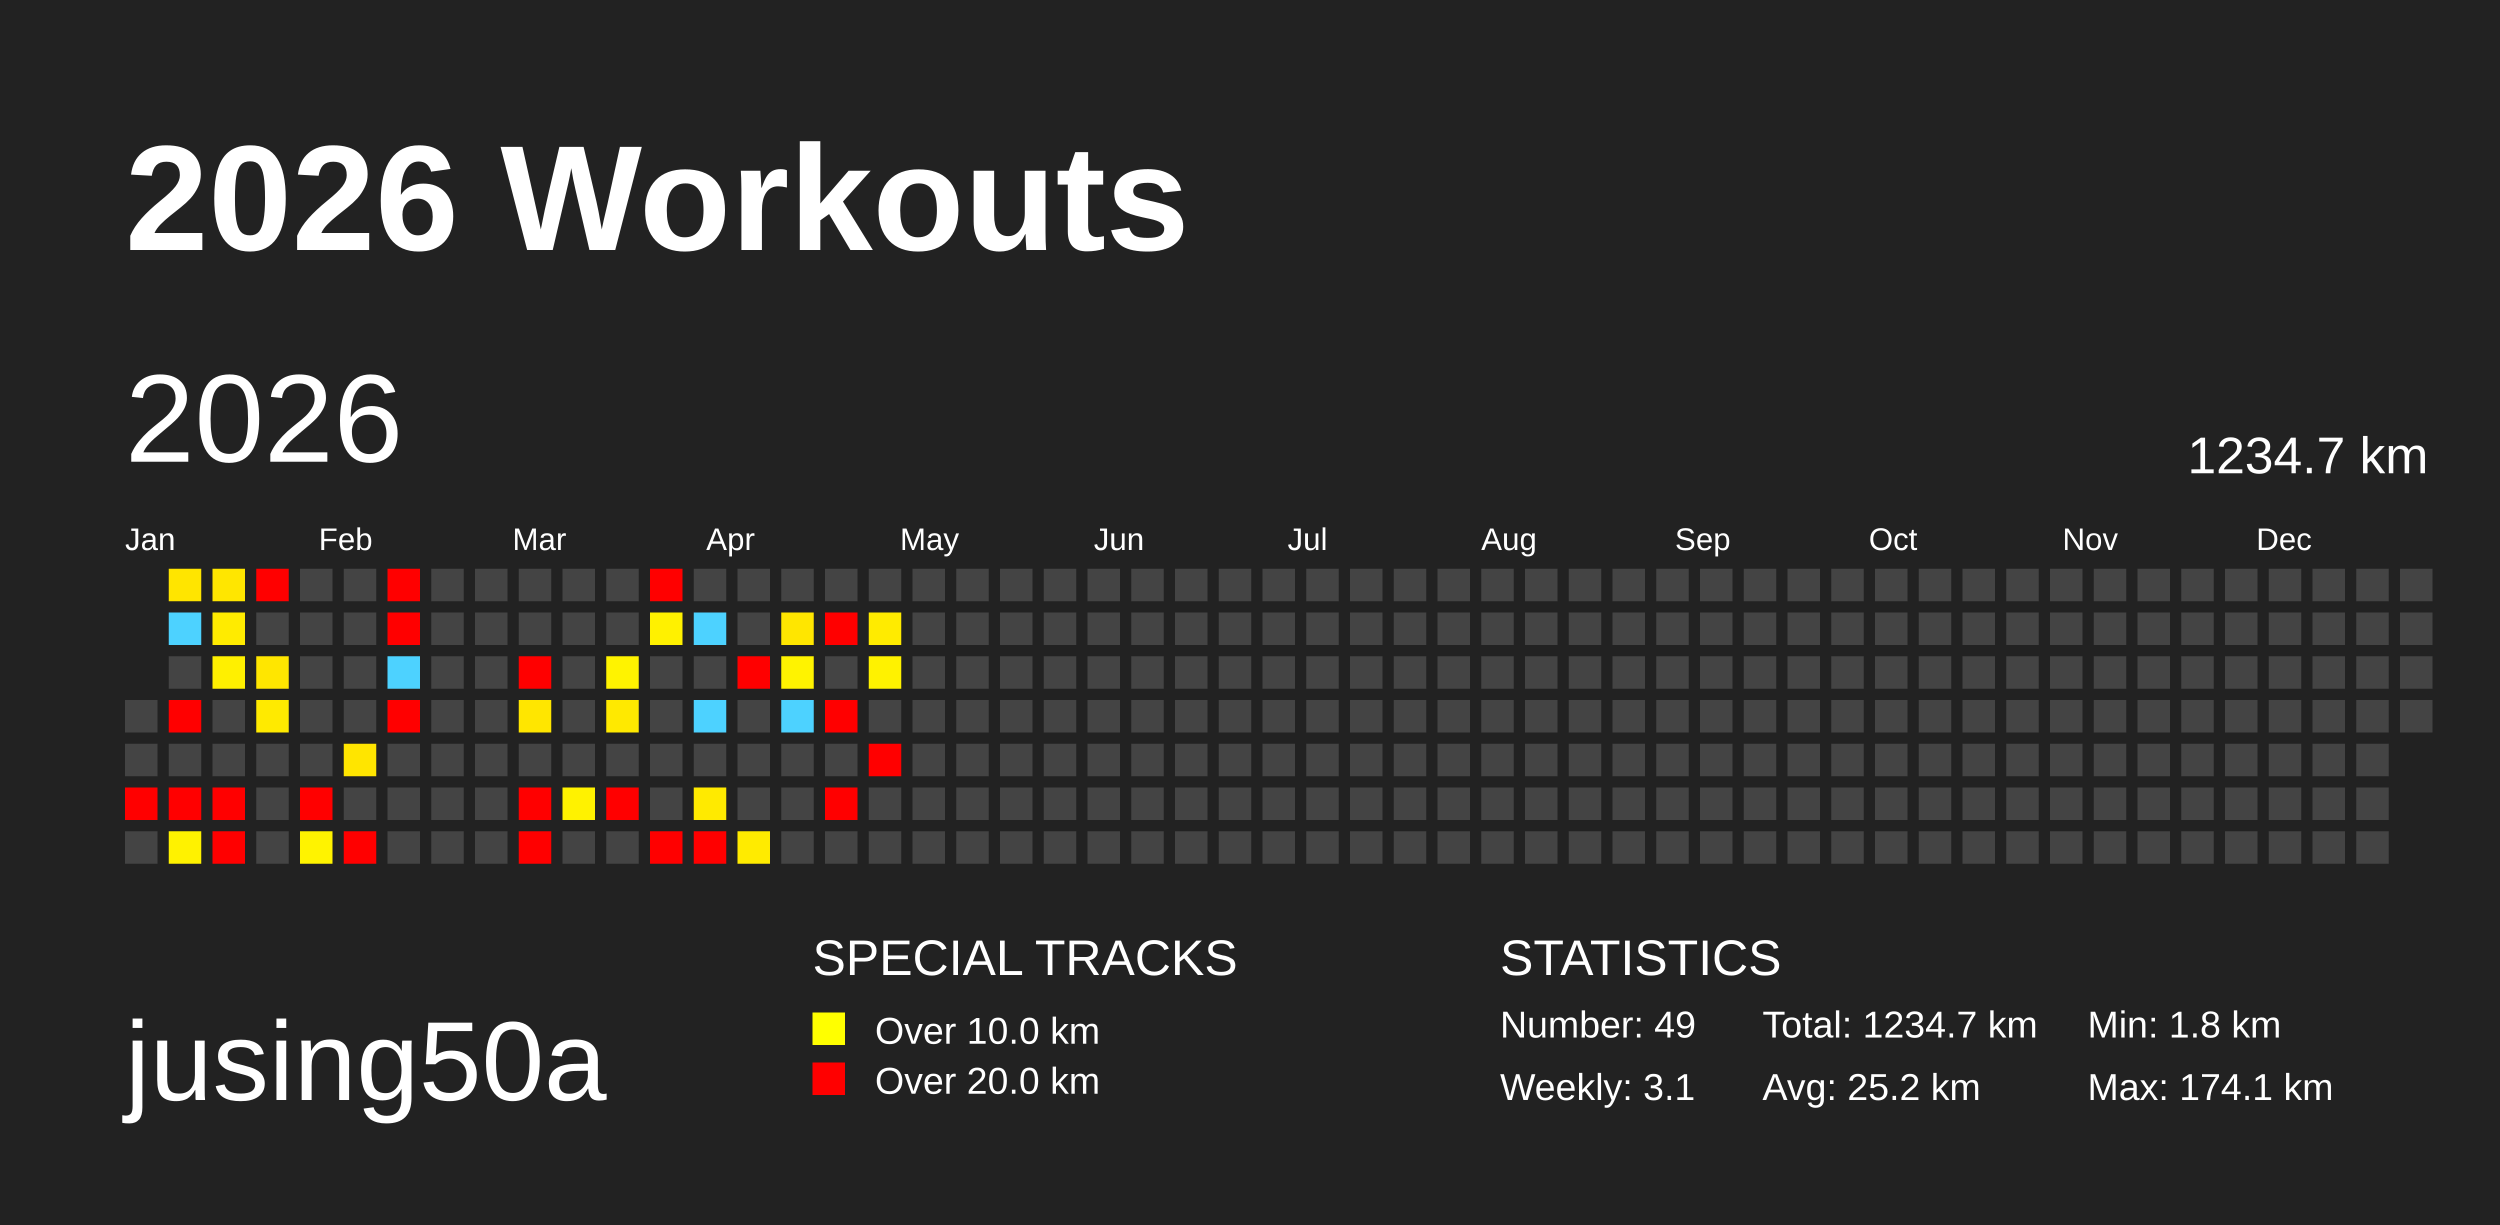
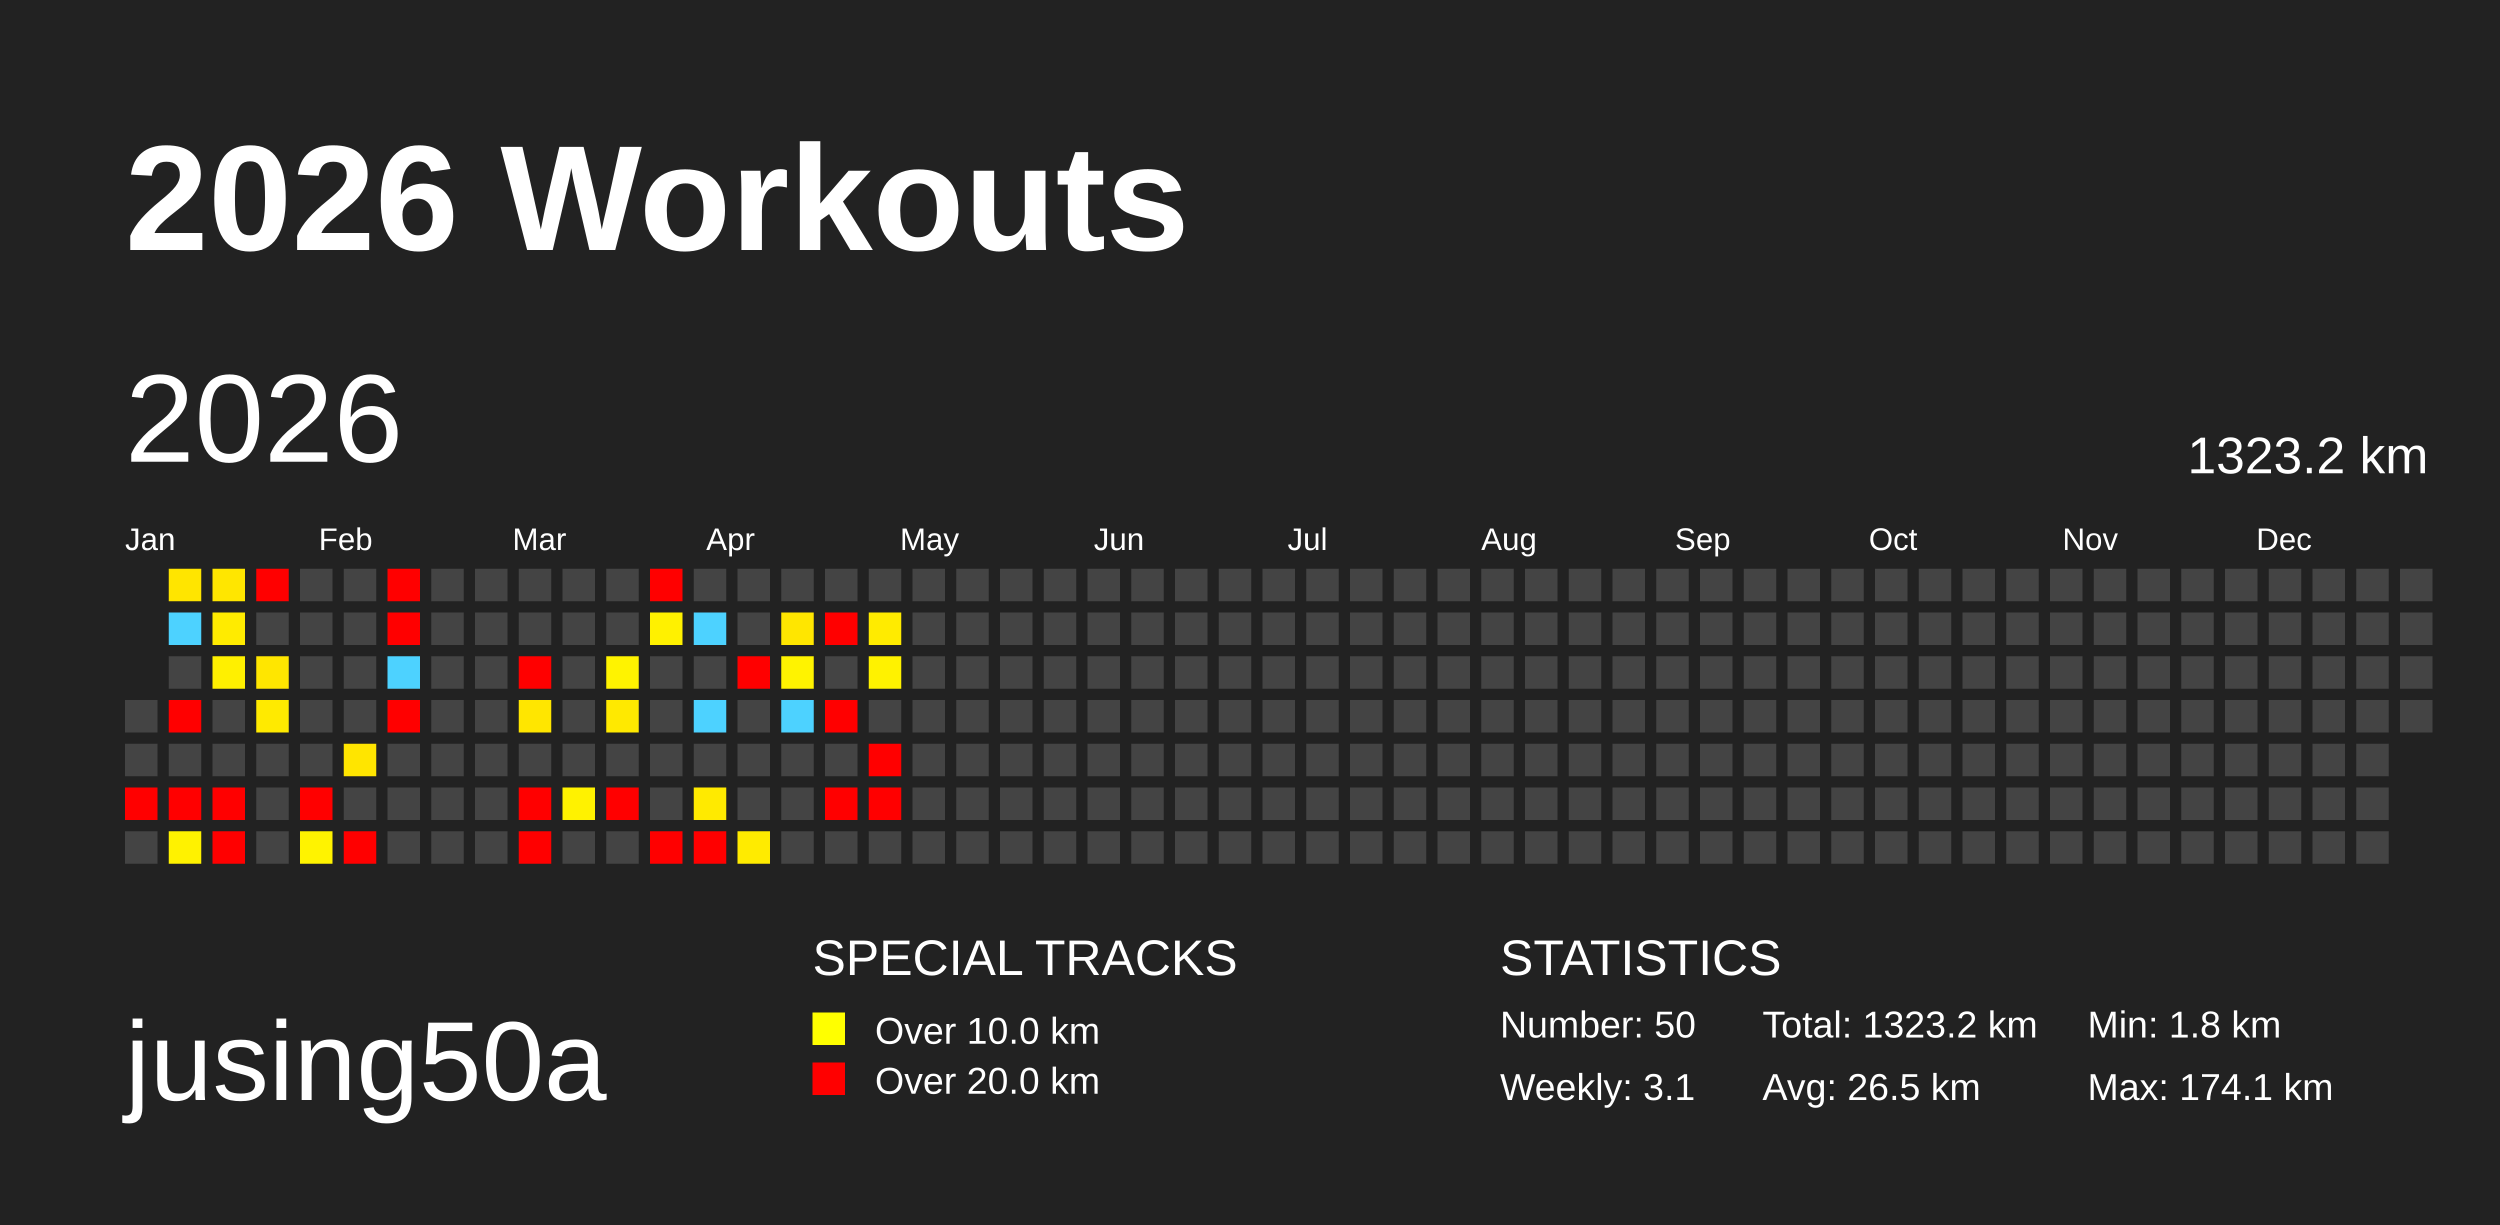
<svg xmlns="http://www.w3.org/2000/svg" baseProfile="full" height="98mm" version="1.1" viewBox="0,0,200,98" width="200mm">
  <defs />
  <rect fill="#222222" height="98" width="200" x="0" y="0" />
  <text fill="#FFFFFF" style="font-size:12px; font-family:Arial; font-weight:bold;" x="10" y="20">2026 Workouts</text>
  <text fill="#FFFFFF" style="font-size:9px; font-family:Arial" x="10" y="88">jusing50a</text>
  <text fill="#FFFFFF" style="font-size:4px; font-family:Arial" x="65" y="78">SPECIAL TRACKS</text>
  <rect fill="yellow" height="2.6" width="2.6" x="65" y="81" />
  <text fill="#FFFFFF" style="font-size:3px; font-family:Arial" x="70" y="83.5">Over 10.0 km</text>
  <rect fill="red" height="2.6" width="2.6" x="65" y="85" />
  <text fill="#FFFFFF" style="font-size:3px; font-family:Arial" x="70" y="87.5">Over 20.0 km</text>
  <text fill="#FFFFFF" style="font-size:4px; font-family:Arial" x="120" y="78">STATISTICS</text>
-   <text fill="#FFFFFF" style="font-size:3px; font-family:Arial" x="120" y="83">Number: 49</text>
+   <text fill="#FFFFFF" style="font-size:3px; font-family:Arial" x="120" y="83">Number: 50</text>
  <text fill="#FFFFFF" style="font-size:3px; font-family:Arial" x="120" y="88">Weekly: 3.1</text>
-   <text fill="#FFFFFF" style="font-size:3px; font-family:Arial" x="141" y="83">Total: 1234.7 km</text>
-   <text fill="#FFFFFF" style="font-size:3px; font-family:Arial" x="141" y="88">Avg: 25.2 km</text>
+   <text fill="#FFFFFF" style="font-size:3px; font-family:Arial" x="141" y="83">Total: 1323.2 km</text>
+   <text fill="#FFFFFF" style="font-size:3px; font-family:Arial" x="141" y="88">Avg: 26.5 km</text>
  <text fill="#FFFFFF" style="font-size:3px; font-family:Arial" x="167" y="83">Min: 1.8 km</text>
  <text fill="#FFFFFF" style="font-size:3px; font-family:Arial" x="167" y="88">Max: 174.1 km</text>
  <text dominant-baseline="hanging" fill="#FFFFFF" style="font-size:10.0px; font-family:Arial;" x="10" y="30">2026</text>
-   <text dominant-baseline="hanging" fill="#FFFFFF" style="font-size:4.125px; font-family:Arial;" x="175" y="35">1234.7 km</text>
+   <text dominant-baseline="hanging" fill="#FFFFFF" style="font-size:4.125px; font-family:Arial;" x="175" y="35">1323.2 km</text>
  <text fill="#FFFFFF" style="font-size:2.5px; font-family:Arial" x="10.0" y="44">Jan</text>
  <text fill="#FFFFFF" style="font-size:2.5px; font-family:Arial" x="25.5" y="44">Feb</text>
  <text fill="#FFFFFF" style="font-size:2.5px; font-family:Arial" x="41.0" y="44">Mar</text>
  <text fill="#FFFFFF" style="font-size:2.5px; font-family:Arial" x="56.5" y="44">Apr</text>
  <text fill="#FFFFFF" style="font-size:2.5px; font-family:Arial" x="72.0" y="44">May</text>
  <text fill="#FFFFFF" style="font-size:2.5px; font-family:Arial" x="87.5" y="44">Jun</text>
  <text fill="#FFFFFF" style="font-size:2.5px; font-family:Arial" x="103.0" y="44">Jul</text>
  <text fill="#FFFFFF" style="font-size:2.5px; font-family:Arial" x="118.5" y="44">Aug</text>
  <text fill="#FFFFFF" style="font-size:2.5px; font-family:Arial" x="134.0" y="44">Sep</text>
  <text fill="#FFFFFF" style="font-size:2.5px; font-family:Arial" x="149.5" y="44">Oct</text>
  <text fill="#FFFFFF" style="font-size:2.5px; font-family:Arial" x="165.0" y="44">Nov</text>
  <text fill="#FFFFFF" style="font-size:2.5px; font-family:Arial" x="180.5" y="44">Dec</text>
  <rect fill="#444444" height="2.6" width="2.6" x="10.0" y="56.0" />
  <rect fill="#444444" height="2.6" width="2.6" x="10.0" y="59.5" />
  <rect fill="red" height="2.6" width="2.6" x="10.0" y="63.0" />
  <rect fill="#444444" height="2.6" width="2.6" x="10.0" y="66.5" />
  <rect fill="#ffe500" height="2.6" width="2.6" x="13.5" y="45.5" />
  <rect fill="#4dd2ff" height="2.6" width="2.6" x="13.5" y="49.0" />
  <rect fill="#444444" height="2.6" width="2.6" x="13.5" y="52.5" />
  <rect fill="red" height="2.6" width="2.6" x="13.5" y="56.0" />
  <rect fill="#444444" height="2.6" width="2.6" x="13.5" y="59.5" />
  <rect fill="red" height="2.6" width="2.6" x="13.5" y="63.0" />
  <rect fill="#fff200" height="2.6" width="2.6" x="13.5" y="66.5" />
  <rect fill="#ffe600" height="2.6" width="2.6" x="17.0" y="45.5" />
  <rect fill="#ffeb00" height="2.6" width="2.6" x="17.0" y="49.0" />
  <rect fill="#fff000" height="2.6" width="2.6" x="17.0" y="52.5" />
  <rect fill="#444444" height="2.6" width="2.6" x="17.0" y="56.0" />
  <rect fill="#444444" height="2.6" width="2.6" x="17.0" y="59.5" />
  <rect fill="red" height="2.6" width="2.6" x="17.0" y="63.0" />
  <rect fill="red" height="2.6" width="2.6" x="17.0" y="66.5" />
  <rect fill="red" height="2.6" width="2.6" x="20.5" y="45.5" />
  <rect fill="#444444" height="2.6" width="2.6" x="20.5" y="49.0" />
  <rect fill="#ffe600" height="2.6" width="2.6" x="20.5" y="52.5" />
  <rect fill="#ffea00" height="2.6" width="2.6" x="20.5" y="56.0" />
  <rect fill="#444444" height="2.6" width="2.6" x="20.5" y="59.5" />
  <rect fill="#444444" height="2.6" width="2.6" x="20.5" y="63.0" />
  <rect fill="#444444" height="2.6" width="2.6" x="20.5" y="66.5" />
  <rect fill="#444444" height="2.6" width="2.6" x="24.0" y="45.5" />
  <rect fill="#444444" height="2.6" width="2.6" x="24.0" y="49.0" />
  <rect fill="#444444" height="2.6" width="2.6" x="24.0" y="52.5" />
  <rect fill="#444444" height="2.6" width="2.6" x="24.0" y="56.0" />
  <rect fill="#444444" height="2.6" width="2.6" x="24.0" y="59.5" />
  <rect fill="red" height="2.6" width="2.6" x="24.0" y="63.0" />
  <rect fill="#fff300" height="2.6" width="2.6" x="24.0" y="66.5" />
  <rect fill="#444444" height="2.6" width="2.6" x="27.5" y="45.5" />
  <rect fill="#444444" height="2.6" width="2.6" x="27.5" y="49.0" />
  <rect fill="#444444" height="2.6" width="2.6" x="27.5" y="52.5" />
  <rect fill="#444444" height="2.6" width="2.6" x="27.5" y="56.0" />
  <rect fill="#ffe500" height="2.6" width="2.6" x="27.5" y="59.5" />
  <rect fill="#444444" height="2.6" width="2.6" x="27.5" y="63.0" />
  <rect fill="red" height="2.6" width="2.6" x="27.5" y="66.5" />
  <rect fill="red" height="2.6" width="2.6" x="31.0" y="45.5" />
  <rect fill="red" height="2.6" width="2.6" x="31.0" y="49.0" />
  <rect fill="#4dd2ff" height="2.6" width="2.6" x="31.0" y="52.5" />
  <rect fill="red" height="2.6" width="2.6" x="31.0" y="56.0" />
  <rect fill="#444444" height="2.6" width="2.6" x="31.0" y="59.5" />
  <rect fill="#444444" height="2.6" width="2.6" x="31.0" y="63.0" />
  <rect fill="#444444" height="2.6" width="2.6" x="31.0" y="66.5" />
  <rect fill="#444444" height="2.6" width="2.6" x="34.5" y="45.5" />
  <rect fill="#444444" height="2.6" width="2.6" x="34.5" y="49.0" />
  <rect fill="#444444" height="2.6" width="2.6" x="34.5" y="52.5" />
  <rect fill="#444444" height="2.6" width="2.6" x="34.5" y="56.0" />
  <rect fill="#444444" height="2.6" width="2.6" x="34.5" y="59.5" />
  <rect fill="#444444" height="2.6" width="2.6" x="34.5" y="63.0" />
  <rect fill="#444444" height="2.6" width="2.6" x="34.5" y="66.5" />
  <rect fill="#444444" height="2.6" width="2.6" x="38.0" y="45.5" />
  <rect fill="#444444" height="2.6" width="2.6" x="38.0" y="49.0" />
  <rect fill="#444444" height="2.6" width="2.6" x="38.0" y="52.5" />
  <rect fill="#444444" height="2.6" width="2.6" x="38.0" y="56.0" />
  <rect fill="#444444" height="2.6" width="2.6" x="38.0" y="59.5" />
  <rect fill="#444444" height="2.6" width="2.6" x="38.0" y="63.0" />
  <rect fill="#444444" height="2.6" width="2.6" x="38.0" y="66.5" />
  <rect fill="#444444" height="2.6" width="2.6" x="41.5" y="45.5" />
  <rect fill="#444444" height="2.6" width="2.6" x="41.5" y="49.0" />
  <rect fill="red" height="2.6" width="2.6" x="41.5" y="52.5" />
  <rect fill="#ffe600" height="2.6" width="2.6" x="41.5" y="56.0" />
  <rect fill="#444444" height="2.6" width="2.6" x="41.5" y="59.5" />
  <rect fill="red" height="2.6" width="2.6" x="41.5" y="63.0" />
  <rect fill="red" height="2.6" width="2.6" x="41.5" y="66.5" />
  <rect fill="#444444" height="2.6" width="2.6" x="45.0" y="45.5" />
  <rect fill="#444444" height="2.6" width="2.6" x="45.0" y="49.0" />
  <rect fill="#444444" height="2.6" width="2.6" x="45.0" y="52.5" />
  <rect fill="#444444" height="2.6" width="2.6" x="45.0" y="56.0" />
  <rect fill="#444444" height="2.6" width="2.6" x="45.0" y="59.5" />
  <rect fill="#fff200" height="2.6" width="2.6" x="45.0" y="63.0" />
  <rect fill="#444444" height="2.6" width="2.6" x="45.0" y="66.5" />
  <rect fill="#444444" height="2.6" width="2.6" x="48.5" y="45.5" />
  <rect fill="#444444" height="2.6" width="2.6" x="48.5" y="49.0" />
  <rect fill="#fff300" height="2.6" width="2.6" x="48.5" y="52.5" />
  <rect fill="#ffe900" height="2.6" width="2.6" x="48.5" y="56.0" />
  <rect fill="#444444" height="2.6" width="2.6" x="48.5" y="59.5" />
  <rect fill="red" height="2.6" width="2.6" x="48.5" y="63.0" />
  <rect fill="#444444" height="2.6" width="2.6" x="48.5" y="66.5" />
  <rect fill="red" height="2.6" width="2.6" x="52.0" y="45.5" />
  <rect fill="#fff100" height="2.6" width="2.6" x="52.0" y="49.0" />
  <rect fill="#444444" height="2.6" width="2.6" x="52.0" y="52.5" />
  <rect fill="#444444" height="2.6" width="2.6" x="52.0" y="56.0" />
  <rect fill="#444444" height="2.6" width="2.6" x="52.0" y="59.5" />
  <rect fill="#444444" height="2.6" width="2.6" x="52.0" y="63.0" />
  <rect fill="red" height="2.6" width="2.6" x="52.0" y="66.5" />
  <rect fill="#444444" height="2.6" width="2.6" x="55.5" y="45.5" />
  <rect fill="#4dd2ff" height="2.6" width="2.6" x="55.5" y="49.0" />
  <rect fill="#444444" height="2.6" width="2.6" x="55.5" y="52.5" />
  <rect fill="#4dd2ff" height="2.6" width="2.6" x="55.5" y="56.0" />
  <rect fill="#444444" height="2.6" width="2.6" x="55.5" y="59.5" />
  <rect fill="#ffea00" height="2.6" width="2.6" x="55.5" y="63.0" />
  <rect fill="red" height="2.6" width="2.6" x="55.5" y="66.5" />
  <rect fill="#444444" height="2.6" width="2.6" x="59.0" y="45.5" />
  <rect fill="#444444" height="2.6" width="2.6" x="59.0" y="49.0" />
  <rect fill="red" height="2.6" width="2.6" x="59.0" y="52.5" />
  <rect fill="#444444" height="2.6" width="2.6" x="59.0" y="56.0" />
  <rect fill="#444444" height="2.6" width="2.6" x="59.0" y="59.5" />
  <rect fill="#444444" height="2.6" width="2.6" x="59.0" y="63.0" />
  <rect fill="#ffeb00" height="2.6" width="2.6" x="59.0" y="66.5" />
  <rect fill="#444444" height="2.6" width="2.6" x="62.5" y="45.5" />
  <rect fill="#ffe600" height="2.6" width="2.6" x="62.5" y="49.0" />
  <rect fill="#fff300" height="2.6" width="2.6" x="62.5" y="52.5" />
  <rect fill="#4dd2ff" height="2.6" width="2.6" x="62.5" y="56.0" />
  <rect fill="#444444" height="2.6" width="2.6" x="62.5" y="59.5" />
  <rect fill="#444444" height="2.6" width="2.6" x="62.5" y="63.0" />
  <rect fill="#444444" height="2.6" width="2.6" x="62.5" y="66.5" />
  <rect fill="#444444" height="2.6" width="2.6" x="66.0" y="45.5" />
  <rect fill="red" height="2.6" width="2.6" x="66.0" y="49.0" />
  <rect fill="#444444" height="2.6" width="2.6" x="66.0" y="52.5" />
  <rect fill="red" height="2.6" width="2.6" x="66.0" y="56.0" />
  <rect fill="#444444" height="2.6" width="2.6" x="66.0" y="59.5" />
  <rect fill="red" height="2.6" width="2.6" x="66.0" y="63.0" />
  <rect fill="#444444" height="2.6" width="2.6" x="66.0" y="66.5" />
  <rect fill="#444444" height="2.6" width="2.6" x="69.5" y="45.5" />
  <rect fill="#ffeb00" height="2.6" width="2.6" x="69.5" y="49.0" />
  <rect fill="#fff200" height="2.6" width="2.6" x="69.5" y="52.5" />
  <rect fill="#444444" height="2.6" width="2.6" x="69.5" y="56.0" />
  <rect fill="red" height="2.6" width="2.6" x="69.5" y="59.5" />
-   <rect fill="#444444" height="2.6" width="2.6" x="69.5" y="63.0" />
+   <rect fill="red" height="2.6" width="2.6" x="69.5" y="63.0" />
  <rect fill="#444444" height="2.6" width="2.6" x="69.5" y="66.5" />
  <rect fill="#444444" height="2.6" width="2.6" x="73.0" y="45.5" />
  <rect fill="#444444" height="2.6" width="2.6" x="73.0" y="49.0" />
  <rect fill="#444444" height="2.6" width="2.6" x="73.0" y="52.5" />
  <rect fill="#444444" height="2.6" width="2.6" x="73.0" y="56.0" />
  <rect fill="#444444" height="2.6" width="2.6" x="73.0" y="59.5" />
  <rect fill="#444444" height="2.6" width="2.6" x="73.0" y="63.0" />
  <rect fill="#444444" height="2.6" width="2.6" x="73.0" y="66.5" />
  <rect fill="#444444" height="2.6" width="2.6" x="76.5" y="45.5" />
  <rect fill="#444444" height="2.6" width="2.6" x="76.5" y="49.0" />
  <rect fill="#444444" height="2.6" width="2.6" x="76.5" y="52.5" />
  <rect fill="#444444" height="2.6" width="2.6" x="76.5" y="56.0" />
  <rect fill="#444444" height="2.6" width="2.6" x="76.5" y="59.5" />
  <rect fill="#444444" height="2.6" width="2.6" x="76.5" y="63.0" />
  <rect fill="#444444" height="2.6" width="2.6" x="76.5" y="66.5" />
  <rect fill="#444444" height="2.6" width="2.6" x="80.0" y="45.5" />
  <rect fill="#444444" height="2.6" width="2.6" x="80.0" y="49.0" />
  <rect fill="#444444" height="2.6" width="2.6" x="80.0" y="52.5" />
  <rect fill="#444444" height="2.6" width="2.6" x="80.0" y="56.0" />
  <rect fill="#444444" height="2.6" width="2.6" x="80.0" y="59.5" />
  <rect fill="#444444" height="2.6" width="2.6" x="80.0" y="63.0" />
  <rect fill="#444444" height="2.6" width="2.6" x="80.0" y="66.5" />
  <rect fill="#444444" height="2.6" width="2.6" x="83.5" y="45.5" />
  <rect fill="#444444" height="2.6" width="2.6" x="83.5" y="49.0" />
  <rect fill="#444444" height="2.6" width="2.6" x="83.5" y="52.5" />
  <rect fill="#444444" height="2.6" width="2.6" x="83.5" y="56.0" />
  <rect fill="#444444" height="2.6" width="2.6" x="83.5" y="59.5" />
  <rect fill="#444444" height="2.6" width="2.6" x="83.5" y="63.0" />
  <rect fill="#444444" height="2.6" width="2.6" x="83.5" y="66.5" />
  <rect fill="#444444" height="2.6" width="2.6" x="87.0" y="45.5" />
  <rect fill="#444444" height="2.6" width="2.6" x="87.0" y="49.0" />
  <rect fill="#444444" height="2.6" width="2.6" x="87.0" y="52.5" />
  <rect fill="#444444" height="2.6" width="2.6" x="87.0" y="56.0" />
  <rect fill="#444444" height="2.6" width="2.6" x="87.0" y="59.5" />
  <rect fill="#444444" height="2.6" width="2.6" x="87.0" y="63.0" />
  <rect fill="#444444" height="2.6" width="2.6" x="87.0" y="66.5" />
  <rect fill="#444444" height="2.6" width="2.6" x="90.5" y="45.5" />
  <rect fill="#444444" height="2.6" width="2.6" x="90.5" y="49.0" />
  <rect fill="#444444" height="2.6" width="2.6" x="90.5" y="52.5" />
  <rect fill="#444444" height="2.6" width="2.6" x="90.5" y="56.0" />
  <rect fill="#444444" height="2.6" width="2.6" x="90.5" y="59.5" />
  <rect fill="#444444" height="2.6" width="2.6" x="90.5" y="63.0" />
  <rect fill="#444444" height="2.6" width="2.6" x="90.5" y="66.5" />
  <rect fill="#444444" height="2.6" width="2.6" x="94.0" y="45.5" />
  <rect fill="#444444" height="2.6" width="2.6" x="94.0" y="49.0" />
  <rect fill="#444444" height="2.6" width="2.6" x="94.0" y="52.5" />
  <rect fill="#444444" height="2.6" width="2.6" x="94.0" y="56.0" />
  <rect fill="#444444" height="2.6" width="2.6" x="94.0" y="59.5" />
  <rect fill="#444444" height="2.6" width="2.6" x="94.0" y="63.0" />
  <rect fill="#444444" height="2.6" width="2.6" x="94.0" y="66.5" />
  <rect fill="#444444" height="2.6" width="2.6" x="97.5" y="45.5" />
  <rect fill="#444444" height="2.6" width="2.6" x="97.5" y="49.0" />
  <rect fill="#444444" height="2.6" width="2.6" x="97.5" y="52.5" />
  <rect fill="#444444" height="2.6" width="2.6" x="97.5" y="56.0" />
  <rect fill="#444444" height="2.6" width="2.6" x="97.5" y="59.5" />
  <rect fill="#444444" height="2.6" width="2.6" x="97.5" y="63.0" />
  <rect fill="#444444" height="2.6" width="2.6" x="97.5" y="66.5" />
  <rect fill="#444444" height="2.6" width="2.6" x="101.0" y="45.5" />
  <rect fill="#444444" height="2.6" width="2.6" x="101.0" y="49.0" />
  <rect fill="#444444" height="2.6" width="2.6" x="101.0" y="52.5" />
  <rect fill="#444444" height="2.6" width="2.6" x="101.0" y="56.0" />
  <rect fill="#444444" height="2.6" width="2.6" x="101.0" y="59.5" />
  <rect fill="#444444" height="2.6" width="2.6" x="101.0" y="63.0" />
  <rect fill="#444444" height="2.6" width="2.6" x="101.0" y="66.5" />
  <rect fill="#444444" height="2.6" width="2.6" x="104.5" y="45.5" />
  <rect fill="#444444" height="2.6" width="2.6" x="104.5" y="49.0" />
  <rect fill="#444444" height="2.6" width="2.6" x="104.5" y="52.5" />
  <rect fill="#444444" height="2.6" width="2.6" x="104.5" y="56.0" />
  <rect fill="#444444" height="2.6" width="2.6" x="104.5" y="59.5" />
  <rect fill="#444444" height="2.6" width="2.6" x="104.5" y="63.0" />
  <rect fill="#444444" height="2.6" width="2.6" x="104.5" y="66.5" />
  <rect fill="#444444" height="2.6" width="2.6" x="108.0" y="45.5" />
  <rect fill="#444444" height="2.6" width="2.6" x="108.0" y="49.0" />
  <rect fill="#444444" height="2.6" width="2.6" x="108.0" y="52.5" />
  <rect fill="#444444" height="2.6" width="2.6" x="108.0" y="56.0" />
  <rect fill="#444444" height="2.6" width="2.6" x="108.0" y="59.5" />
  <rect fill="#444444" height="2.6" width="2.6" x="108.0" y="63.0" />
  <rect fill="#444444" height="2.6" width="2.6" x="108.0" y="66.5" />
  <rect fill="#444444" height="2.6" width="2.6" x="111.5" y="45.5" />
  <rect fill="#444444" height="2.6" width="2.6" x="111.5" y="49.0" />
  <rect fill="#444444" height="2.6" width="2.6" x="111.5" y="52.5" />
  <rect fill="#444444" height="2.6" width="2.6" x="111.5" y="56.0" />
  <rect fill="#444444" height="2.6" width="2.6" x="111.5" y="59.5" />
  <rect fill="#444444" height="2.6" width="2.6" x="111.5" y="63.0" />
  <rect fill="#444444" height="2.6" width="2.6" x="111.5" y="66.5" />
  <rect fill="#444444" height="2.6" width="2.6" x="115.0" y="45.5" />
  <rect fill="#444444" height="2.6" width="2.6" x="115.0" y="49.0" />
  <rect fill="#444444" height="2.6" width="2.6" x="115.0" y="52.5" />
  <rect fill="#444444" height="2.6" width="2.6" x="115.0" y="56.0" />
  <rect fill="#444444" height="2.6" width="2.6" x="115.0" y="59.5" />
  <rect fill="#444444" height="2.6" width="2.6" x="115.0" y="63.0" />
  <rect fill="#444444" height="2.6" width="2.6" x="115.0" y="66.5" />
  <rect fill="#444444" height="2.6" width="2.6" x="118.5" y="45.5" />
  <rect fill="#444444" height="2.6" width="2.6" x="118.5" y="49.0" />
  <rect fill="#444444" height="2.6" width="2.6" x="118.5" y="52.5" />
  <rect fill="#444444" height="2.6" width="2.6" x="118.5" y="56.0" />
  <rect fill="#444444" height="2.6" width="2.6" x="118.5" y="59.5" />
  <rect fill="#444444" height="2.6" width="2.6" x="118.5" y="63.0" />
  <rect fill="#444444" height="2.6" width="2.6" x="118.5" y="66.5" />
  <rect fill="#444444" height="2.6" width="2.6" x="122.0" y="45.5" />
  <rect fill="#444444" height="2.6" width="2.6" x="122.0" y="49.0" />
  <rect fill="#444444" height="2.6" width="2.6" x="122.0" y="52.5" />
  <rect fill="#444444" height="2.6" width="2.6" x="122.0" y="56.0" />
  <rect fill="#444444" height="2.6" width="2.6" x="122.0" y="59.5" />
  <rect fill="#444444" height="2.6" width="2.6" x="122.0" y="63.0" />
  <rect fill="#444444" height="2.6" width="2.6" x="122.0" y="66.5" />
  <rect fill="#444444" height="2.6" width="2.6" x="125.5" y="45.5" />
  <rect fill="#444444" height="2.6" width="2.6" x="125.5" y="49.0" />
  <rect fill="#444444" height="2.6" width="2.6" x="125.5" y="52.5" />
  <rect fill="#444444" height="2.6" width="2.6" x="125.5" y="56.0" />
  <rect fill="#444444" height="2.6" width="2.6" x="125.5" y="59.5" />
  <rect fill="#444444" height="2.6" width="2.6" x="125.5" y="63.0" />
  <rect fill="#444444" height="2.6" width="2.6" x="125.5" y="66.5" />
  <rect fill="#444444" height="2.6" width="2.6" x="129.0" y="45.5" />
  <rect fill="#444444" height="2.6" width="2.6" x="129.0" y="49.0" />
  <rect fill="#444444" height="2.6" width="2.6" x="129.0" y="52.5" />
  <rect fill="#444444" height="2.6" width="2.6" x="129.0" y="56.0" />
  <rect fill="#444444" height="2.6" width="2.6" x="129.0" y="59.5" />
  <rect fill="#444444" height="2.6" width="2.6" x="129.0" y="63.0" />
  <rect fill="#444444" height="2.6" width="2.6" x="129.0" y="66.5" />
  <rect fill="#444444" height="2.6" width="2.6" x="132.5" y="45.5" />
  <rect fill="#444444" height="2.6" width="2.6" x="132.5" y="49.0" />
  <rect fill="#444444" height="2.6" width="2.6" x="132.5" y="52.5" />
  <rect fill="#444444" height="2.6" width="2.6" x="132.5" y="56.0" />
  <rect fill="#444444" height="2.6" width="2.6" x="132.5" y="59.5" />
  <rect fill="#444444" height="2.6" width="2.6" x="132.5" y="63.0" />
  <rect fill="#444444" height="2.6" width="2.6" x="132.5" y="66.5" />
  <rect fill="#444444" height="2.6" width="2.6" x="136.0" y="45.5" />
  <rect fill="#444444" height="2.6" width="2.6" x="136.0" y="49.0" />
  <rect fill="#444444" height="2.6" width="2.6" x="136.0" y="52.5" />
  <rect fill="#444444" height="2.6" width="2.6" x="136.0" y="56.0" />
  <rect fill="#444444" height="2.6" width="2.6" x="136.0" y="59.5" />
  <rect fill="#444444" height="2.6" width="2.6" x="136.0" y="63.0" />
  <rect fill="#444444" height="2.6" width="2.6" x="136.0" y="66.5" />
  <rect fill="#444444" height="2.6" width="2.6" x="139.5" y="45.5" />
  <rect fill="#444444" height="2.6" width="2.6" x="139.5" y="49.0" />
  <rect fill="#444444" height="2.6" width="2.6" x="139.5" y="52.5" />
  <rect fill="#444444" height="2.6" width="2.6" x="139.5" y="56.0" />
  <rect fill="#444444" height="2.6" width="2.6" x="139.5" y="59.5" />
  <rect fill="#444444" height="2.6" width="2.6" x="139.5" y="63.0" />
  <rect fill="#444444" height="2.6" width="2.6" x="139.5" y="66.5" />
  <rect fill="#444444" height="2.6" width="2.6" x="143.0" y="45.5" />
  <rect fill="#444444" height="2.6" width="2.6" x="143.0" y="49.0" />
  <rect fill="#444444" height="2.6" width="2.6" x="143.0" y="52.5" />
  <rect fill="#444444" height="2.6" width="2.6" x="143.0" y="56.0" />
  <rect fill="#444444" height="2.6" width="2.6" x="143.0" y="59.5" />
  <rect fill="#444444" height="2.6" width="2.6" x="143.0" y="63.0" />
  <rect fill="#444444" height="2.6" width="2.6" x="143.0" y="66.5" />
  <rect fill="#444444" height="2.6" width="2.6" x="146.5" y="45.5" />
  <rect fill="#444444" height="2.6" width="2.6" x="146.5" y="49.0" />
  <rect fill="#444444" height="2.6" width="2.6" x="146.5" y="52.5" />
  <rect fill="#444444" height="2.6" width="2.6" x="146.5" y="56.0" />
  <rect fill="#444444" height="2.6" width="2.6" x="146.5" y="59.5" />
  <rect fill="#444444" height="2.6" width="2.6" x="146.5" y="63.0" />
  <rect fill="#444444" height="2.6" width="2.6" x="146.5" y="66.5" />
  <rect fill="#444444" height="2.6" width="2.6" x="150.0" y="45.5" />
  <rect fill="#444444" height="2.6" width="2.6" x="150.0" y="49.0" />
  <rect fill="#444444" height="2.6" width="2.6" x="150.0" y="52.5" />
  <rect fill="#444444" height="2.6" width="2.6" x="150.0" y="56.0" />
  <rect fill="#444444" height="2.6" width="2.6" x="150.0" y="59.5" />
  <rect fill="#444444" height="2.6" width="2.6" x="150.0" y="63.0" />
  <rect fill="#444444" height="2.6" width="2.6" x="150.0" y="66.5" />
  <rect fill="#444444" height="2.6" width="2.6" x="153.5" y="45.5" />
  <rect fill="#444444" height="2.6" width="2.6" x="153.5" y="49.0" />
  <rect fill="#444444" height="2.6" width="2.6" x="153.5" y="52.5" />
  <rect fill="#444444" height="2.6" width="2.6" x="153.5" y="56.0" />
  <rect fill="#444444" height="2.6" width="2.6" x="153.5" y="59.5" />
  <rect fill="#444444" height="2.6" width="2.6" x="153.5" y="63.0" />
  <rect fill="#444444" height="2.6" width="2.6" x="153.5" y="66.5" />
  <rect fill="#444444" height="2.6" width="2.6" x="157.0" y="45.5" />
  <rect fill="#444444" height="2.6" width="2.6" x="157.0" y="49.0" />
  <rect fill="#444444" height="2.6" width="2.6" x="157.0" y="52.5" />
  <rect fill="#444444" height="2.6" width="2.6" x="157.0" y="56.0" />
  <rect fill="#444444" height="2.6" width="2.6" x="157.0" y="59.5" />
  <rect fill="#444444" height="2.6" width="2.6" x="157.0" y="63.0" />
  <rect fill="#444444" height="2.6" width="2.6" x="157.0" y="66.5" />
  <rect fill="#444444" height="2.6" width="2.6" x="160.5" y="45.5" />
  <rect fill="#444444" height="2.6" width="2.6" x="160.5" y="49.0" />
  <rect fill="#444444" height="2.6" width="2.6" x="160.5" y="52.5" />
  <rect fill="#444444" height="2.6" width="2.6" x="160.5" y="56.0" />
  <rect fill="#444444" height="2.6" width="2.6" x="160.5" y="59.5" />
  <rect fill="#444444" height="2.6" width="2.6" x="160.5" y="63.0" />
  <rect fill="#444444" height="2.6" width="2.6" x="160.5" y="66.5" />
  <rect fill="#444444" height="2.6" width="2.6" x="164.0" y="45.5" />
  <rect fill="#444444" height="2.6" width="2.6" x="164.0" y="49.0" />
  <rect fill="#444444" height="2.6" width="2.6" x="164.0" y="52.5" />
  <rect fill="#444444" height="2.6" width="2.6" x="164.0" y="56.0" />
  <rect fill="#444444" height="2.6" width="2.6" x="164.0" y="59.5" />
  <rect fill="#444444" height="2.6" width="2.6" x="164.0" y="63.0" />
  <rect fill="#444444" height="2.6" width="2.6" x="164.0" y="66.5" />
  <rect fill="#444444" height="2.6" width="2.6" x="167.5" y="45.5" />
  <rect fill="#444444" height="2.6" width="2.6" x="167.5" y="49.0" />
  <rect fill="#444444" height="2.6" width="2.6" x="167.5" y="52.5" />
  <rect fill="#444444" height="2.6" width="2.6" x="167.5" y="56.0" />
  <rect fill="#444444" height="2.6" width="2.6" x="167.5" y="59.5" />
  <rect fill="#444444" height="2.6" width="2.6" x="167.5" y="63.0" />
  <rect fill="#444444" height="2.6" width="2.6" x="167.5" y="66.5" />
  <rect fill="#444444" height="2.6" width="2.6" x="171.0" y="45.5" />
  <rect fill="#444444" height="2.6" width="2.6" x="171.0" y="49.0" />
  <rect fill="#444444" height="2.6" width="2.6" x="171.0" y="52.5" />
  <rect fill="#444444" height="2.6" width="2.6" x="171.0" y="56.0" />
  <rect fill="#444444" height="2.6" width="2.6" x="171.0" y="59.5" />
  <rect fill="#444444" height="2.6" width="2.6" x="171.0" y="63.0" />
  <rect fill="#444444" height="2.6" width="2.6" x="171.0" y="66.5" />
  <rect fill="#444444" height="2.6" width="2.6" x="174.5" y="45.5" />
  <rect fill="#444444" height="2.6" width="2.6" x="174.5" y="49.0" />
  <rect fill="#444444" height="2.6" width="2.6" x="174.5" y="52.5" />
  <rect fill="#444444" height="2.6" width="2.6" x="174.5" y="56.0" />
  <rect fill="#444444" height="2.6" width="2.6" x="174.5" y="59.5" />
  <rect fill="#444444" height="2.6" width="2.6" x="174.5" y="63.0" />
  <rect fill="#444444" height="2.6" width="2.6" x="174.5" y="66.5" />
  <rect fill="#444444" height="2.6" width="2.6" x="178.0" y="45.5" />
  <rect fill="#444444" height="2.6" width="2.6" x="178.0" y="49.0" />
  <rect fill="#444444" height="2.6" width="2.6" x="178.0" y="52.5" />
  <rect fill="#444444" height="2.6" width="2.6" x="178.0" y="56.0" />
  <rect fill="#444444" height="2.6" width="2.6" x="178.0" y="59.5" />
  <rect fill="#444444" height="2.6" width="2.6" x="178.0" y="63.0" />
  <rect fill="#444444" height="2.6" width="2.6" x="178.0" y="66.5" />
  <rect fill="#444444" height="2.6" width="2.6" x="181.5" y="45.5" />
  <rect fill="#444444" height="2.6" width="2.6" x="181.5" y="49.0" />
  <rect fill="#444444" height="2.6" width="2.6" x="181.5" y="52.5" />
  <rect fill="#444444" height="2.6" width="2.6" x="181.5" y="56.0" />
  <rect fill="#444444" height="2.6" width="2.6" x="181.5" y="59.5" />
  <rect fill="#444444" height="2.6" width="2.6" x="181.5" y="63.0" />
  <rect fill="#444444" height="2.6" width="2.6" x="181.5" y="66.5" />
  <rect fill="#444444" height="2.6" width="2.6" x="185.0" y="45.5" />
  <rect fill="#444444" height="2.6" width="2.6" x="185.0" y="49.0" />
  <rect fill="#444444" height="2.6" width="2.6" x="185.0" y="52.5" />
  <rect fill="#444444" height="2.6" width="2.6" x="185.0" y="56.0" />
  <rect fill="#444444" height="2.6" width="2.6" x="185.0" y="59.5" />
  <rect fill="#444444" height="2.6" width="2.6" x="185.0" y="63.0" />
  <rect fill="#444444" height="2.6" width="2.6" x="185.0" y="66.5" />
  <rect fill="#444444" height="2.6" width="2.6" x="188.5" y="45.5" />
  <rect fill="#444444" height="2.6" width="2.6" x="188.5" y="49.0" />
  <rect fill="#444444" height="2.6" width="2.6" x="188.5" y="52.5" />
  <rect fill="#444444" height="2.6" width="2.6" x="188.5" y="56.0" />
  <rect fill="#444444" height="2.6" width="2.6" x="188.5" y="59.5" />
  <rect fill="#444444" height="2.6" width="2.6" x="188.5" y="63.0" />
  <rect fill="#444444" height="2.6" width="2.6" x="188.5" y="66.5" />
  <rect fill="#444444" height="2.6" width="2.6" x="192.0" y="45.5" />
  <rect fill="#444444" height="2.6" width="2.6" x="192.0" y="49.0" />
  <rect fill="#444444" height="2.6" width="2.6" x="192.0" y="52.5" />
  <rect fill="#444444" height="2.6" width="2.6" x="192.0" y="56.0" />
</svg>
